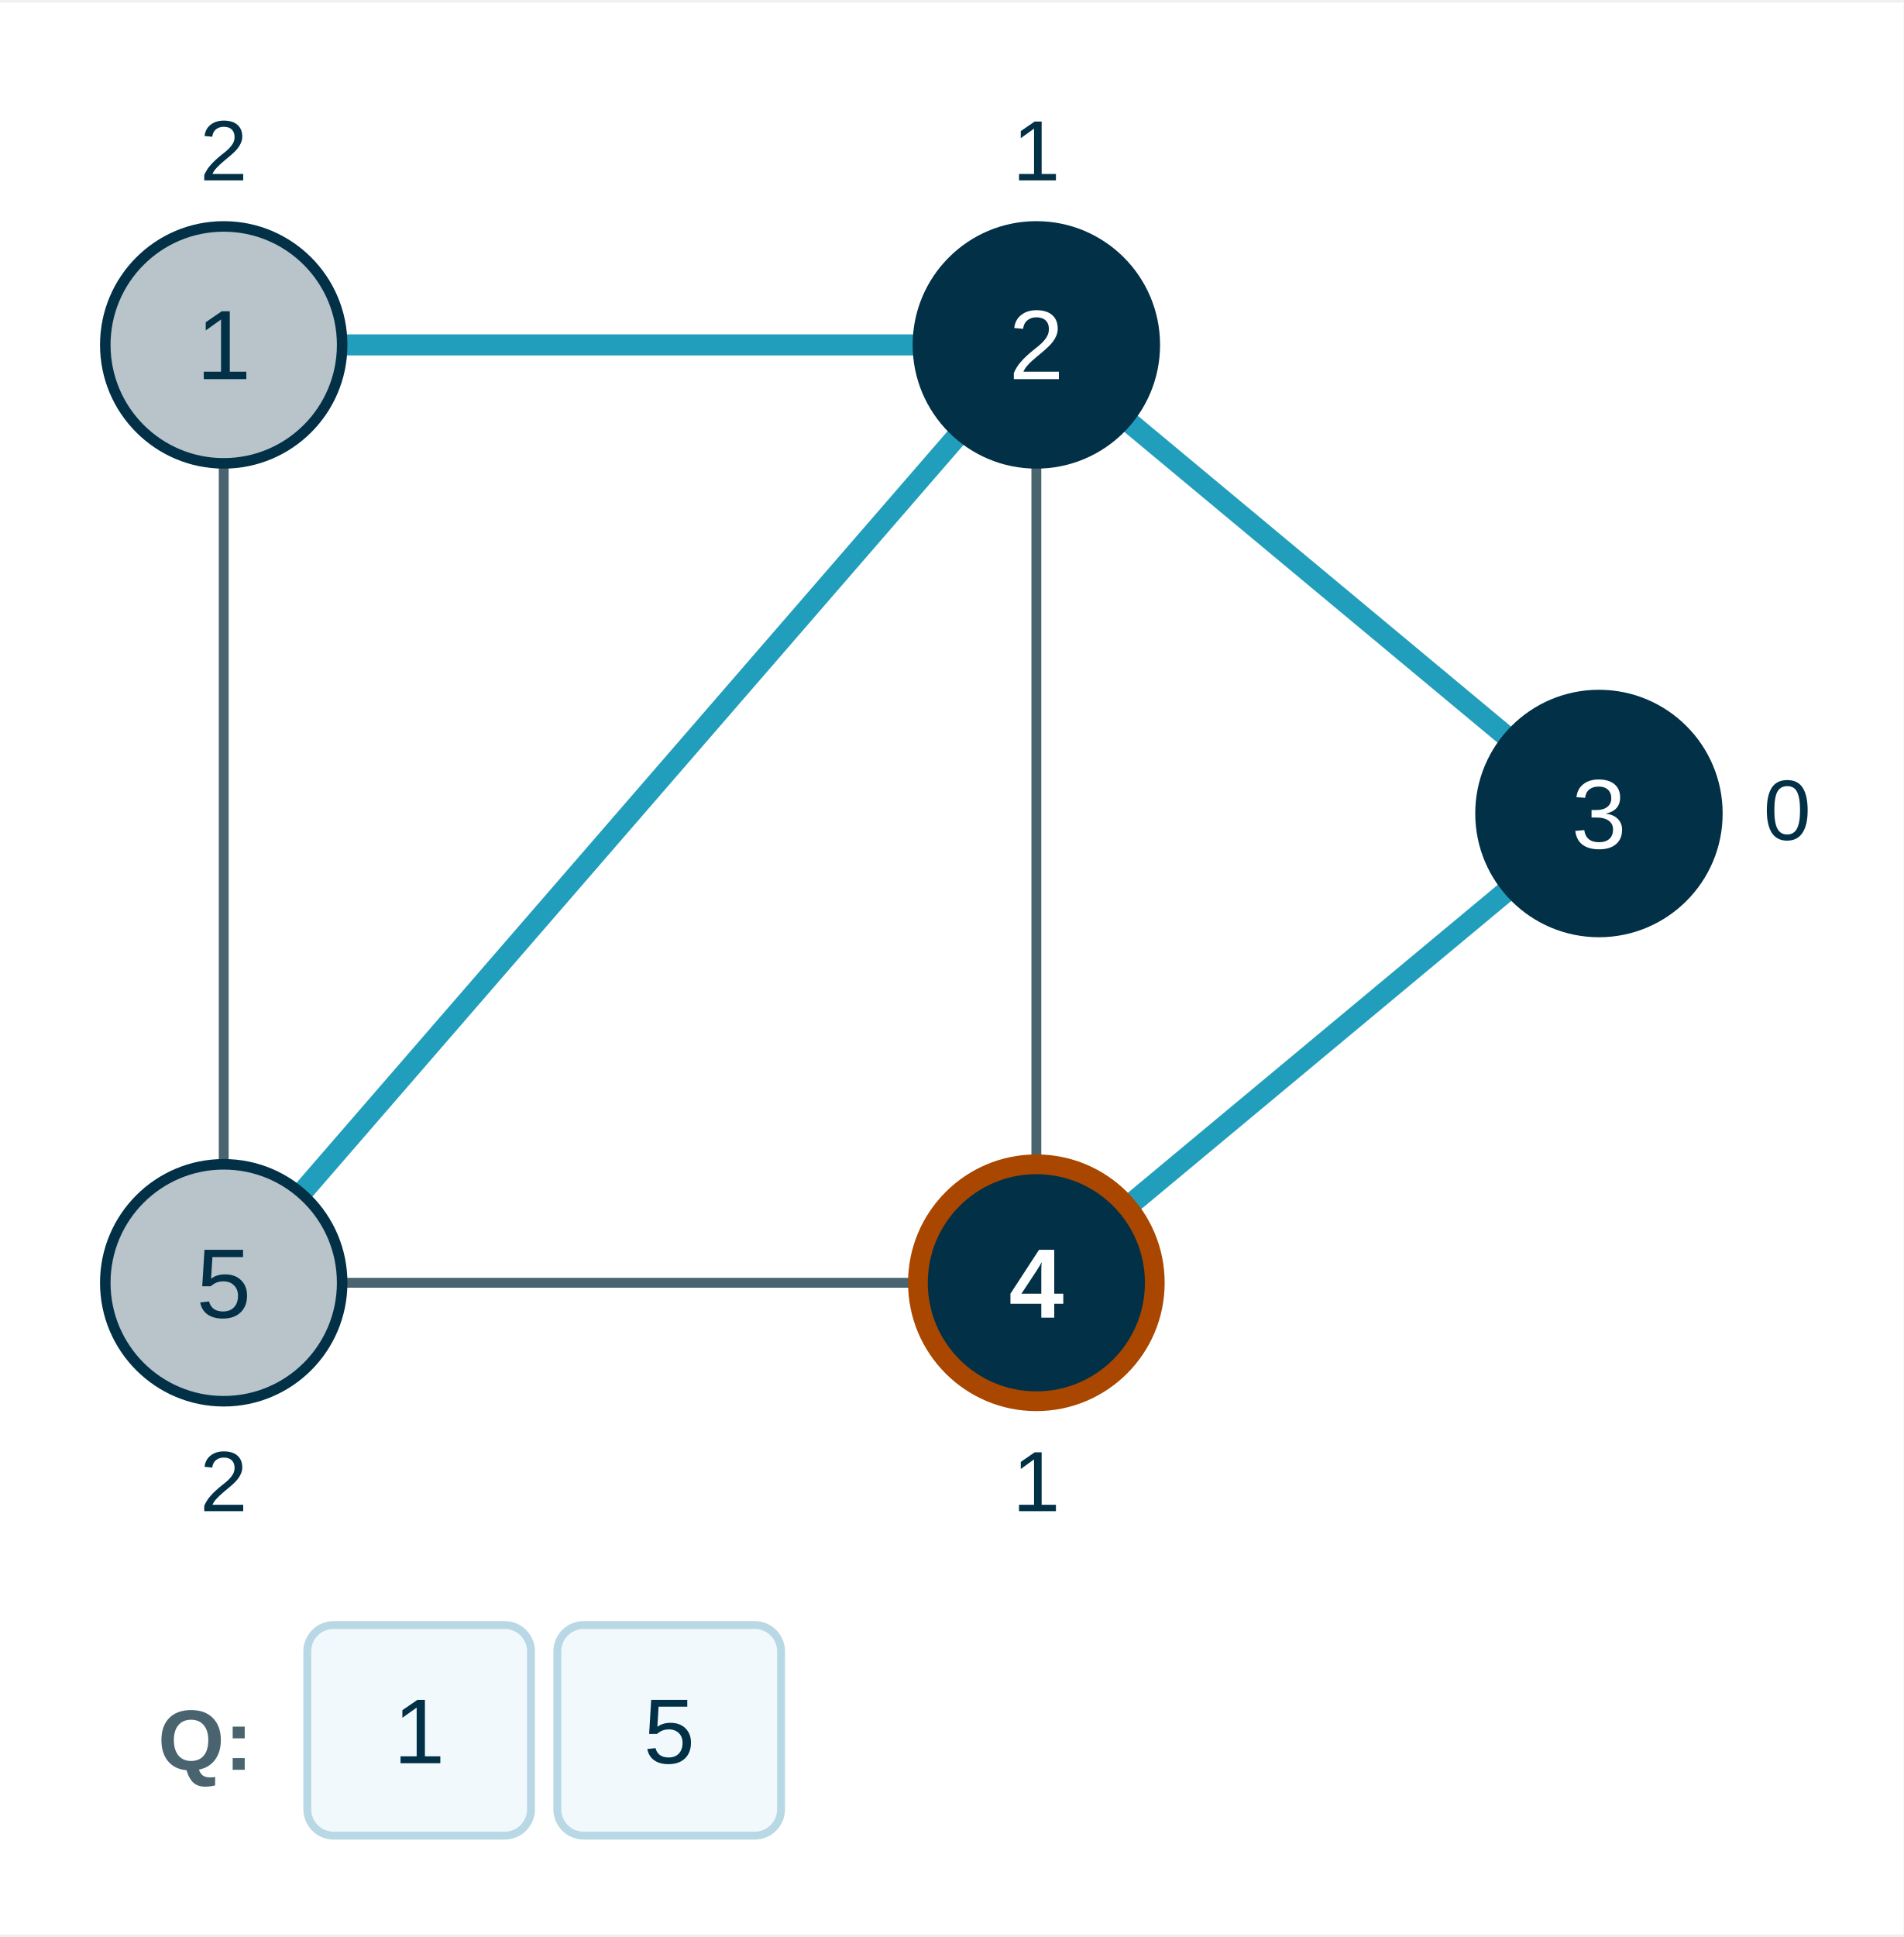
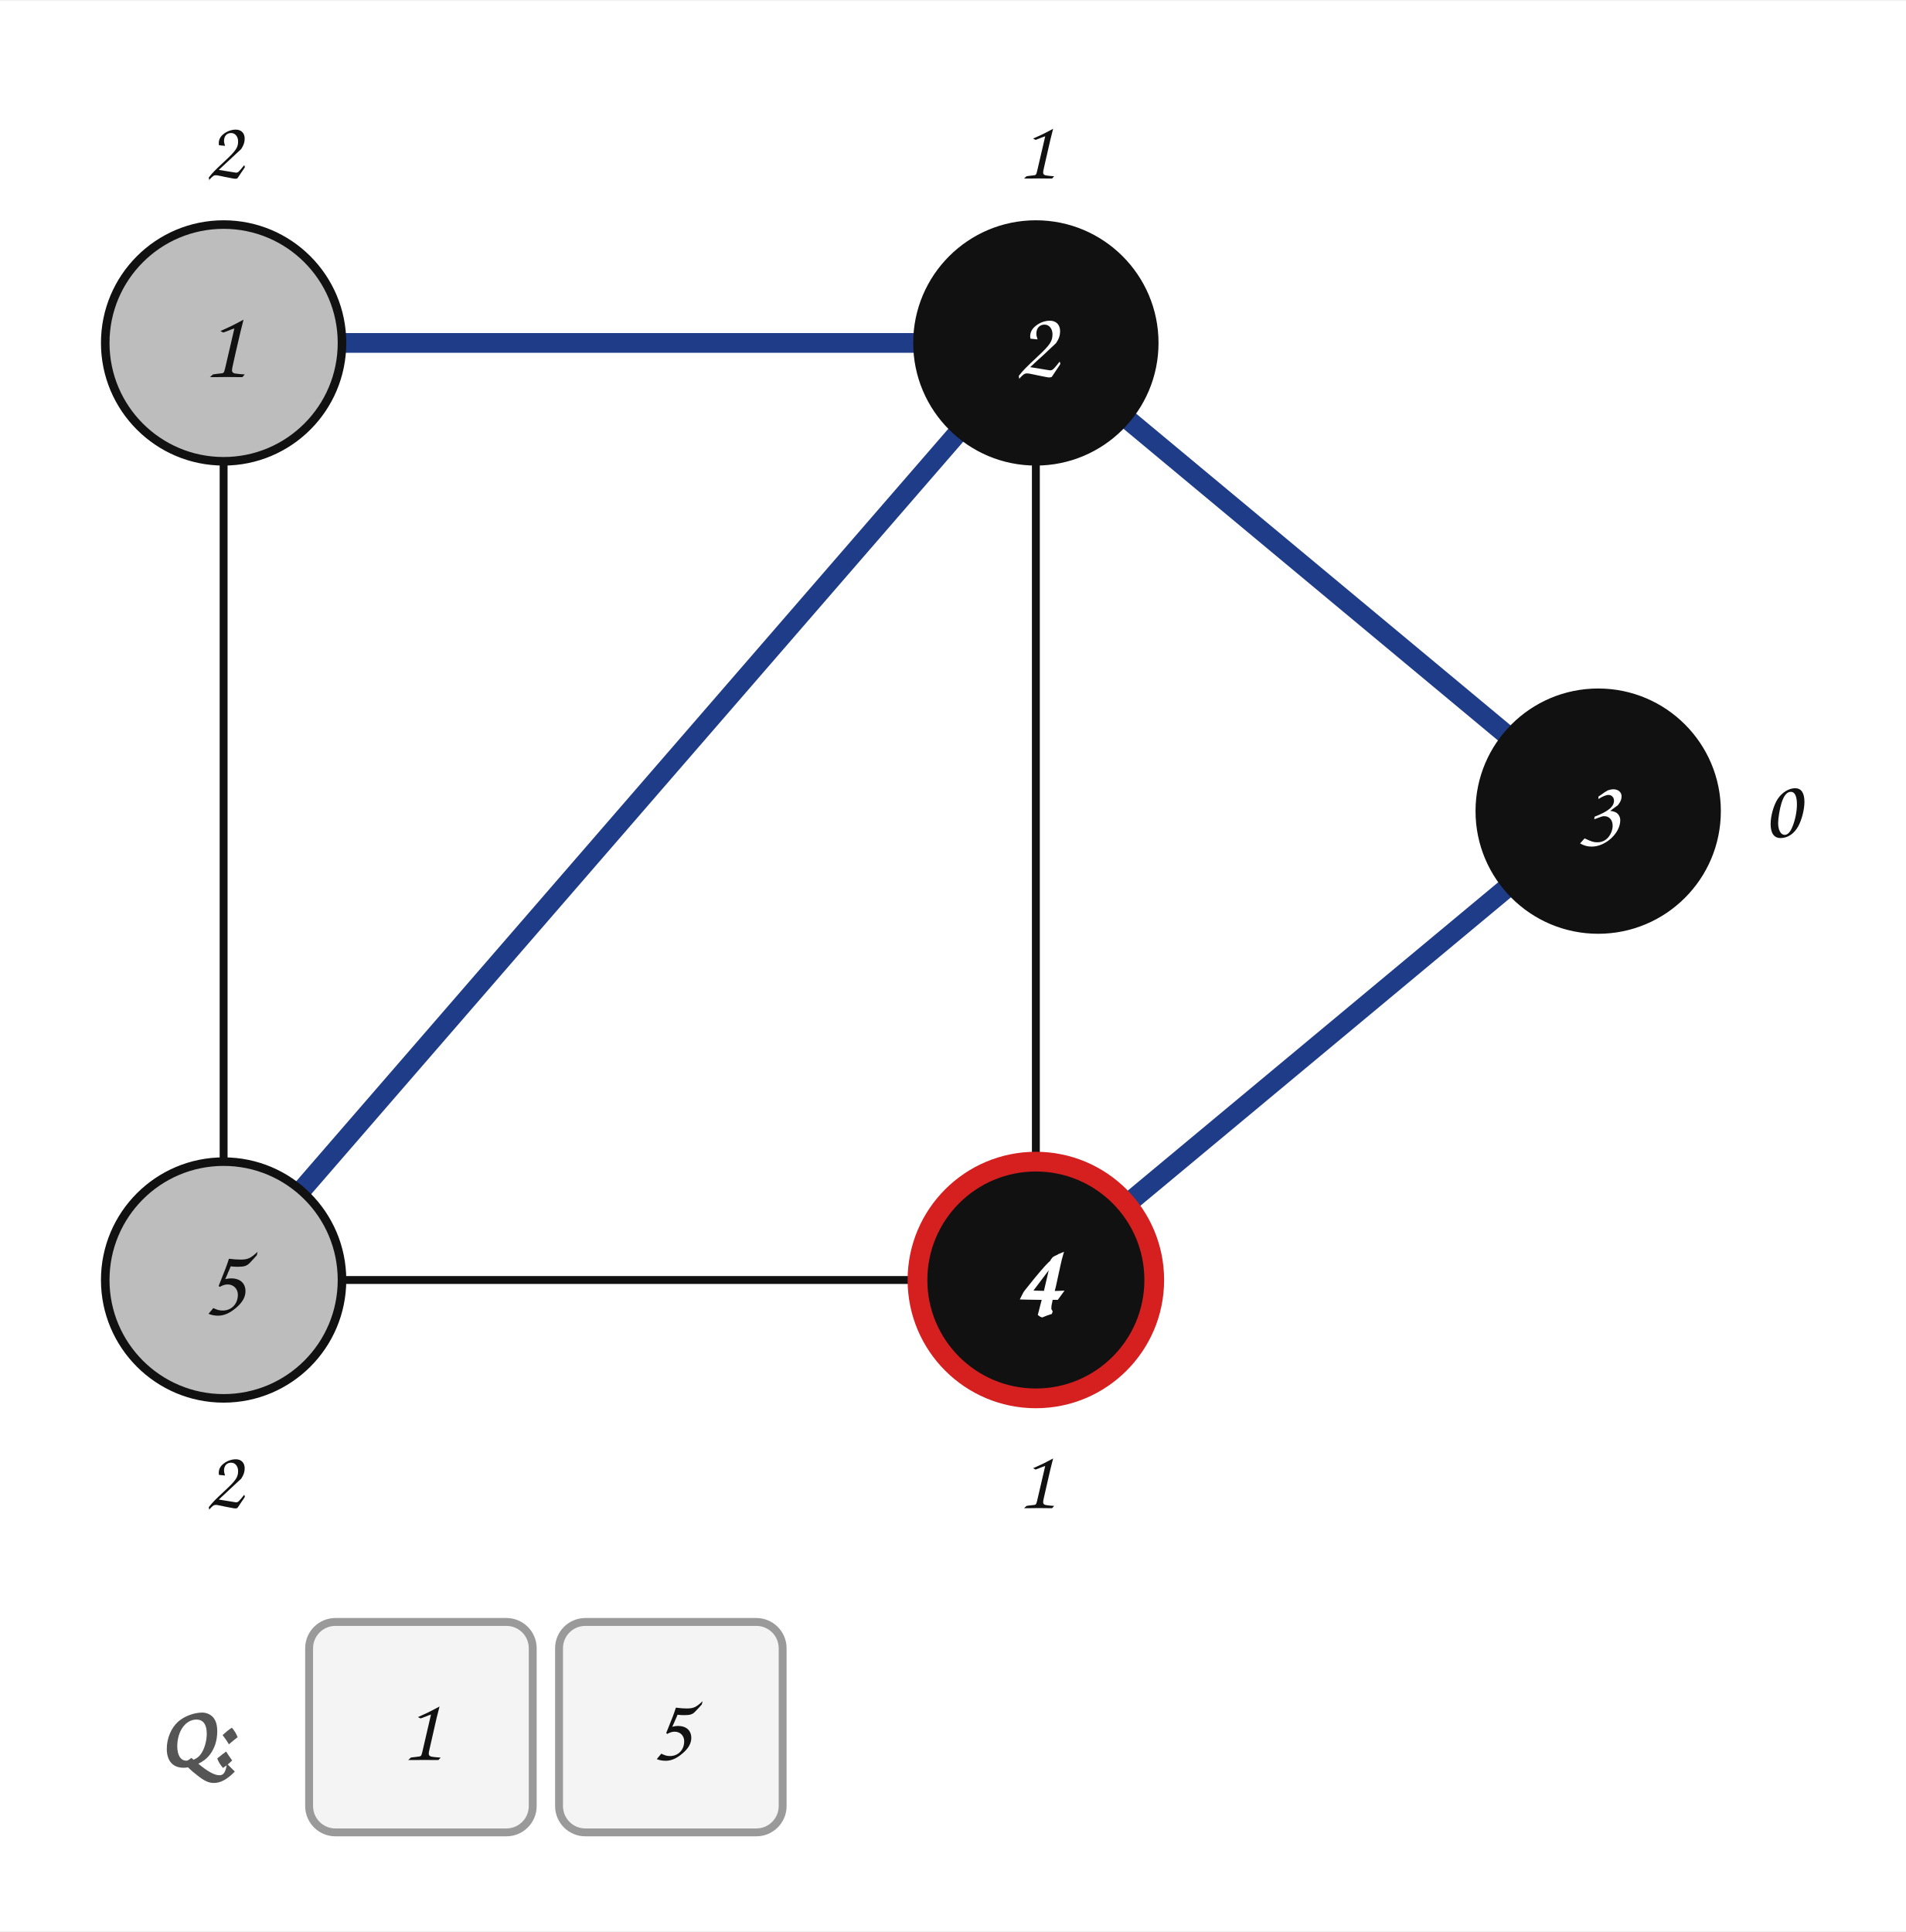
- <svg xmlns="http://www.w3.org/2000/svg" width="289" height="294" viewBox="-34.0 -52.0 289.3 293.5" font-family="Plus Jakarta Sans, Arial, sans-serif">
+ <svg xmlns="http://www.w3.org/2000/svg" width="290" height="294" viewBox="-34.0 -52.0 289.8 293.5" font-family="'Comic Sans MS', 'Comic Neue', 'Comic Relief', 'Chalkboard SE', cursive">
  <defs>
    <marker id="arr-plain" viewBox="0 0 10 10" refX="9" refY="5" markerWidth="11" markerHeight="11" markerUnits="userSpaceOnUse" orient="auto-start-reverse">
-       <path d="M0,0 L10,5 L0,10 z" fill="#49636f" />
+       <path d="M0,0 L10,5 L0,10 z" fill="#555555" />
    </marker>
    <marker id="arr-tree" viewBox="0 0 10 10" refX="9" refY="5" markerWidth="11" markerHeight="11" markerUnits="userSpaceOnUse" orient="auto-start-reverse">
-       <path d="M0,0 L10,5 L0,10 z" fill="#219ebc" />
+       <path d="M0,0 L10,5 L0,10 z" fill="#1f3c88" />
    </marker>
    <marker id="arr-new" viewBox="0 0 10 10" refX="9" refY="5" markerWidth="11" markerHeight="11" markerUnits="userSpaceOnUse" orient="auto-start-reverse">
-       <path d="M0,0 L10,5 L0,10 z" fill="#a94700" />
+       <path d="M0,0 L10,5 L0,10 z" fill="#d62020" />
    </marker>
    <marker id="arr-dim" viewBox="0 0 10 10" refX="9" refY="5" markerWidth="11" markerHeight="11" markerUnits="userSpaceOnUse" orient="auto-start-reverse">
-       <path d="M0,0 L10,5 L0,10 z" fill="#c9d3d8" />
+       <path d="M0,0 L10,5 L0,10 z" fill="#cfcfcf" />
    </marker>
    <marker id="arr-cand" viewBox="0 0 10 10" refX="9" refY="5" markerWidth="11" markerHeight="11" markerUnits="userSpaceOnUse" orient="auto-start-reverse">
-       <path d="M0,0 L10,5 L0,10 z" fill="#fb8500" />
+       <path d="M0,0 L10,5 L0,10 z" fill="#e08a00" />
    </marker>
    <marker id="arr-reject" viewBox="0 0 10 10" refX="9" refY="5" markerWidth="11" markerHeight="11" markerUnits="userSpaceOnUse" orient="auto-start-reverse">
-       <path d="M0,0 L10,5 L0,10 z" fill="#c0392b" />
+       <path d="M0,0 L10,5 L0,10 z" fill="#d62020" />
    </marker>
    <marker id="arr-back" viewBox="0 0 10 10" refX="9" refY="5" markerWidth="11" markerHeight="11" markerUnits="userSpaceOnUse" orient="auto-start-reverse">
-       <path d="M0,0 L10,5 L0,10 z" fill="#49636f" />
+       <path d="M0,0 L10,5 L0,10 z" fill="#555555" />
    </marker>
    <marker id="arr-ghost" viewBox="0 0 10 10" refX="9" refY="5" markerWidth="11" markerHeight="11" markerUnits="userSpaceOnUse" orient="auto-start-reverse">
-       <path d="M0,0 L10,5 L0,10 z" fill="#c9d3d8" />
+       <path d="M0,0 L10,5 L0,10 z" fill="#cfcfcf" />
    </marker>
  </defs>
-   <rect x="-34.0" y="-52.0" width="289.3" height="293.5" fill="#ffffff" />
-   <line x1="18.0" y1="0.0" x2="105.5" y2="0.0" stroke="#219ebc" stroke-width="3.2" />
-   <line x1="0.0" y1="18.0" x2="0.0" y2="124.5" stroke="#49636f" stroke-width="1.5" />
-   <line x1="111.7" y1="13.6" x2="11.8" y2="128.9" stroke="#219ebc" stroke-width="3.2" />
-   <line x1="137.3" y1="11.5" x2="195.2" y2="59.7" stroke="#219ebc" stroke-width="3.2" />
-   <line x1="123.5" y1="18.0" x2="123.5" y2="124.5" stroke="#49636f" stroke-width="1.5" />
-   <line x1="195.2" y1="82.8" x2="137.3" y2="131.0" stroke="#219ebc" stroke-width="3.2" />
-   <line x1="105.5" y1="142.5" x2="18.0" y2="142.5" stroke="#49636f" stroke-width="1.5" />
-   <circle cx="0.0" cy="0.0" r="18" fill="#b8c4ca" stroke="#023047" stroke-width="1.6" />
-   <text x="0.0" y="5.2" font-size="15" fill="#023047" text-anchor="middle">1</text>
-   <text x="0.0" y="-25.0" font-size="13" fill="#023047" text-anchor="middle">2</text>
-   <circle cx="123.5" cy="0.0" r="18" fill="#023047" stroke="#023047" stroke-width="1.6" />
+   <rect x="-34.0" y="-52.0" width="289.8" height="293.5" fill="#ffffff" />
+   <line x1="18.0" y1="0.0" x2="105.5" y2="0.0" stroke="#1f3c88" stroke-width="3.0" />
+   <line x1="0.0" y1="18.0" x2="0.0" y2="124.5" stroke="#111111" stroke-width="1.2" />
+   <line x1="111.7" y1="13.6" x2="11.8" y2="128.9" stroke="#1f3c88" stroke-width="3.0" />
+   <line x1="137.3" y1="11.5" x2="195.2" y2="59.7" stroke="#1f3c88" stroke-width="3.0" />
+   <line x1="123.5" y1="18.0" x2="123.5" y2="124.5" stroke="#111111" stroke-width="1.2" />
+   <line x1="195.2" y1="82.8" x2="137.3" y2="131.0" stroke="#1f3c88" stroke-width="3.0" />
+   <line x1="105.5" y1="142.5" x2="18.0" y2="142.5" stroke="#111111" stroke-width="1.2" />
+   <circle cx="0.0" cy="0.0" r="18" fill="#bdbdbd" stroke="#111111" stroke-width="1.3" />
+   <text x="0.0" y="5.2" font-size="15" fill="#111111" text-anchor="middle">1</text>
+   <text x="0.0" y="-25.0" font-size="13" fill="#111111" text-anchor="middle">2</text>
+   <circle cx="123.5" cy="0.0" r="18" fill="#111111" stroke="#111111" stroke-width="1.3" />
  <text x="123.5" y="5.2" font-size="15" fill="#ffffff" text-anchor="middle">2</text>
-   <text x="123.5" y="-25.0" font-size="13" fill="#023047" text-anchor="middle">1</text>
-   <circle cx="209.0" cy="71.2" r="18" fill="#023047" stroke="#023047" stroke-width="1.6" />
+   <text x="123.5" y="-25.0" font-size="13" fill="#111111" text-anchor="middle">1</text>
+   <circle cx="209.0" cy="71.2" r="18" fill="#111111" stroke="#111111" stroke-width="1.3" />
  <text x="209.0" y="76.5" font-size="15" fill="#ffffff" text-anchor="middle">3</text>
-   <text x="234.0" y="75.2" font-size="13" fill="#023047" text-anchor="start">0</text>
-   <circle cx="123.5" cy="142.5" r="18" fill="#023047" stroke="#a94700" stroke-width="3.0" />
+   <text x="234.0" y="75.2" font-size="13" fill="#111111" text-anchor="start">0</text>
+   <circle cx="123.5" cy="142.5" r="18" fill="#111111" stroke="#d62020" stroke-width="3.0" />
  <text x="123.5" y="147.8" font-size="15" fill="#ffffff" text-anchor="middle" font-weight="bold">4</text>
-   <text x="123.5" y="177.2" font-size="13" fill="#023047" text-anchor="middle">1</text>
-   <circle cx="0.0" cy="142.5" r="18" fill="#b8c4ca" stroke="#023047" stroke-width="1.6" />
-   <text x="0.0" y="147.8" font-size="15" fill="#023047" text-anchor="middle">5</text>
-   <text x="0.0" y="177.2" font-size="13" fill="#023047" text-anchor="middle">2</text>
-   <text x="-10.0" y="216.5" font-size="13" fill="#49636f" text-anchor="start" font-weight="bold">Q:</text>
-   <rect x="12.7" y="194.5" width="34.0" height="32.0" rx="4" fill="#f2f9fc" stroke="#b9d8e5" stroke-width="1.2" />
-   <text x="29.7" y="215.5" font-size="14" fill="#023047" text-anchor="middle">1</text>
-   <rect x="50.7" y="194.5" width="34.0" height="32.0" rx="4" fill="#f2f9fc" stroke="#b9d8e5" stroke-width="1.2" />
-   <text x="67.7" y="215.5" font-size="14" fill="#023047" text-anchor="middle">5</text>
+   <text x="123.5" y="177.2" font-size="13" fill="#111111" text-anchor="middle">1</text>
+   <circle cx="0.0" cy="142.5" r="18" fill="#bdbdbd" stroke="#111111" stroke-width="1.3" />
+   <text x="0.0" y="147.8" font-size="15" fill="#111111" text-anchor="middle">5</text>
+   <text x="0.0" y="177.2" font-size="13" fill="#111111" text-anchor="middle">2</text>
+   <text x="-10.0" y="216.5" font-size="13" fill="#555555" text-anchor="start" font-weight="bold">Q:</text>
+   <rect x="13.0" y="194.5" width="34.0" height="32.0" rx="4" fill="#f4f4f4" stroke="#9a9a9a" stroke-width="1.2" />
+   <text x="30.0" y="215.5" font-size="14" fill="#111111" text-anchor="middle">1</text>
+   <rect x="51.0" y="194.5" width="34.0" height="32.0" rx="4" fill="#f4f4f4" stroke="#9a9a9a" stroke-width="1.2" />
+   <text x="68.0" y="215.5" font-size="14" fill="#111111" text-anchor="middle">5</text>
</svg>
